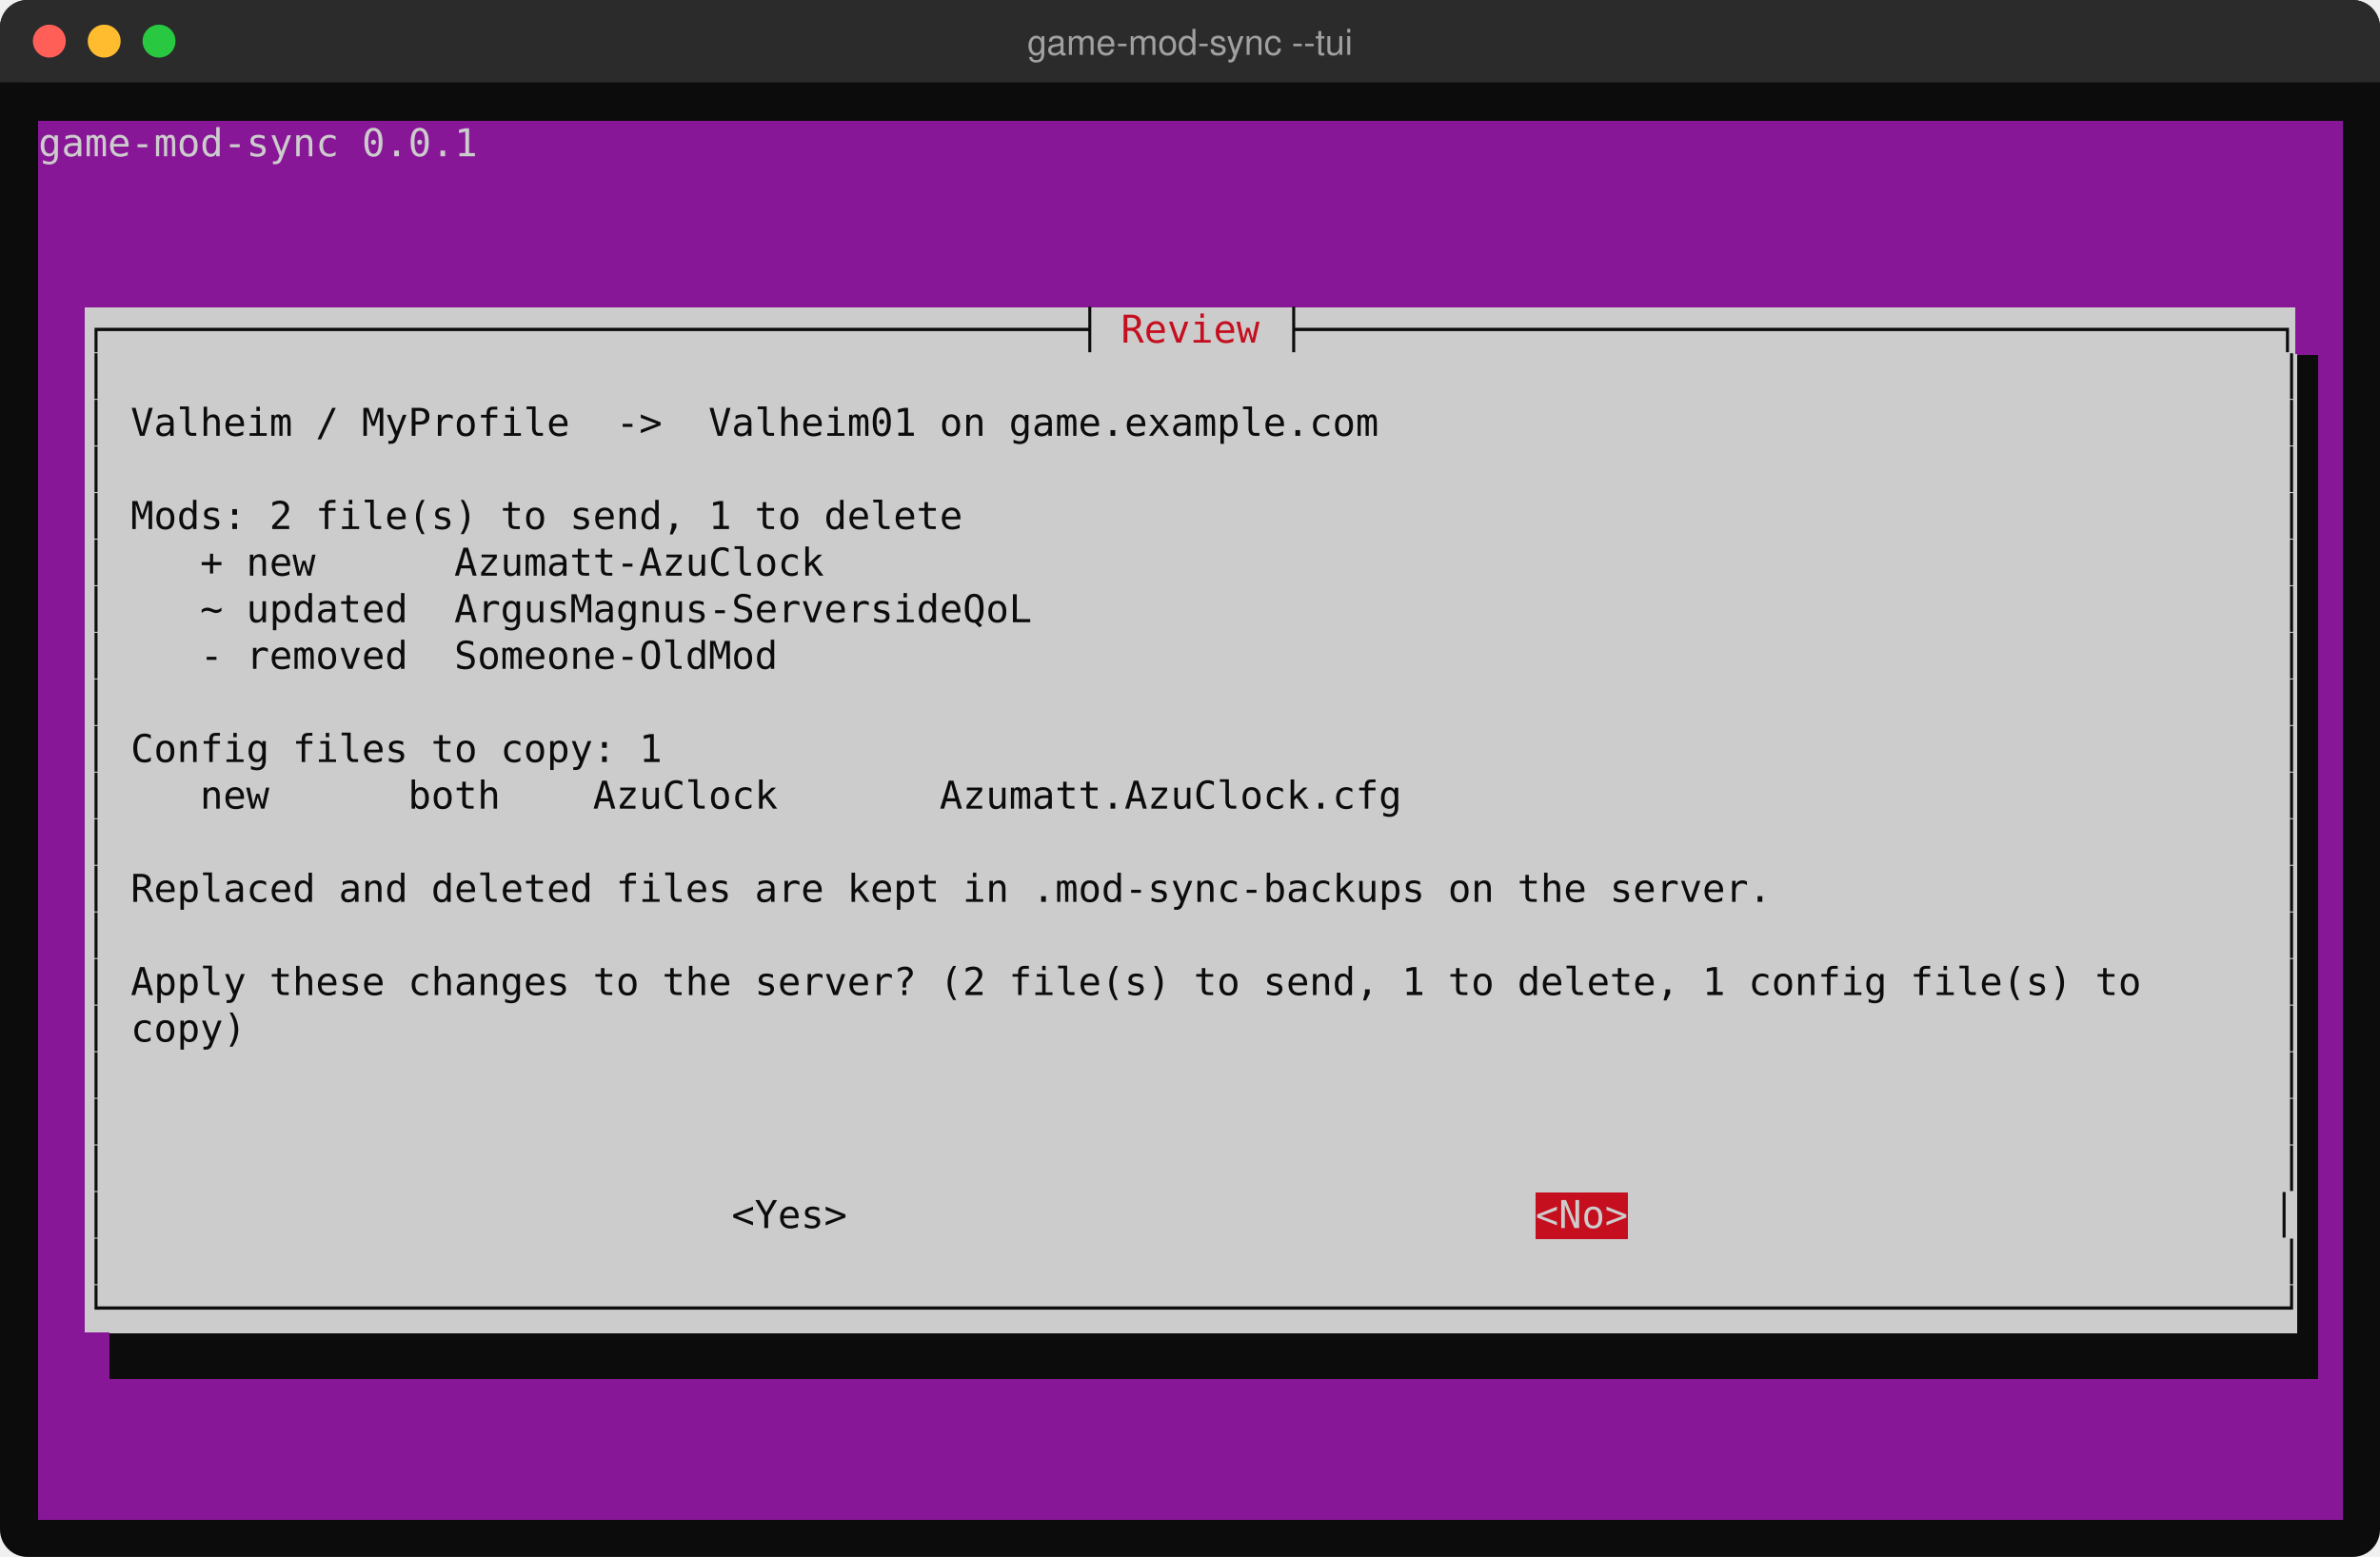
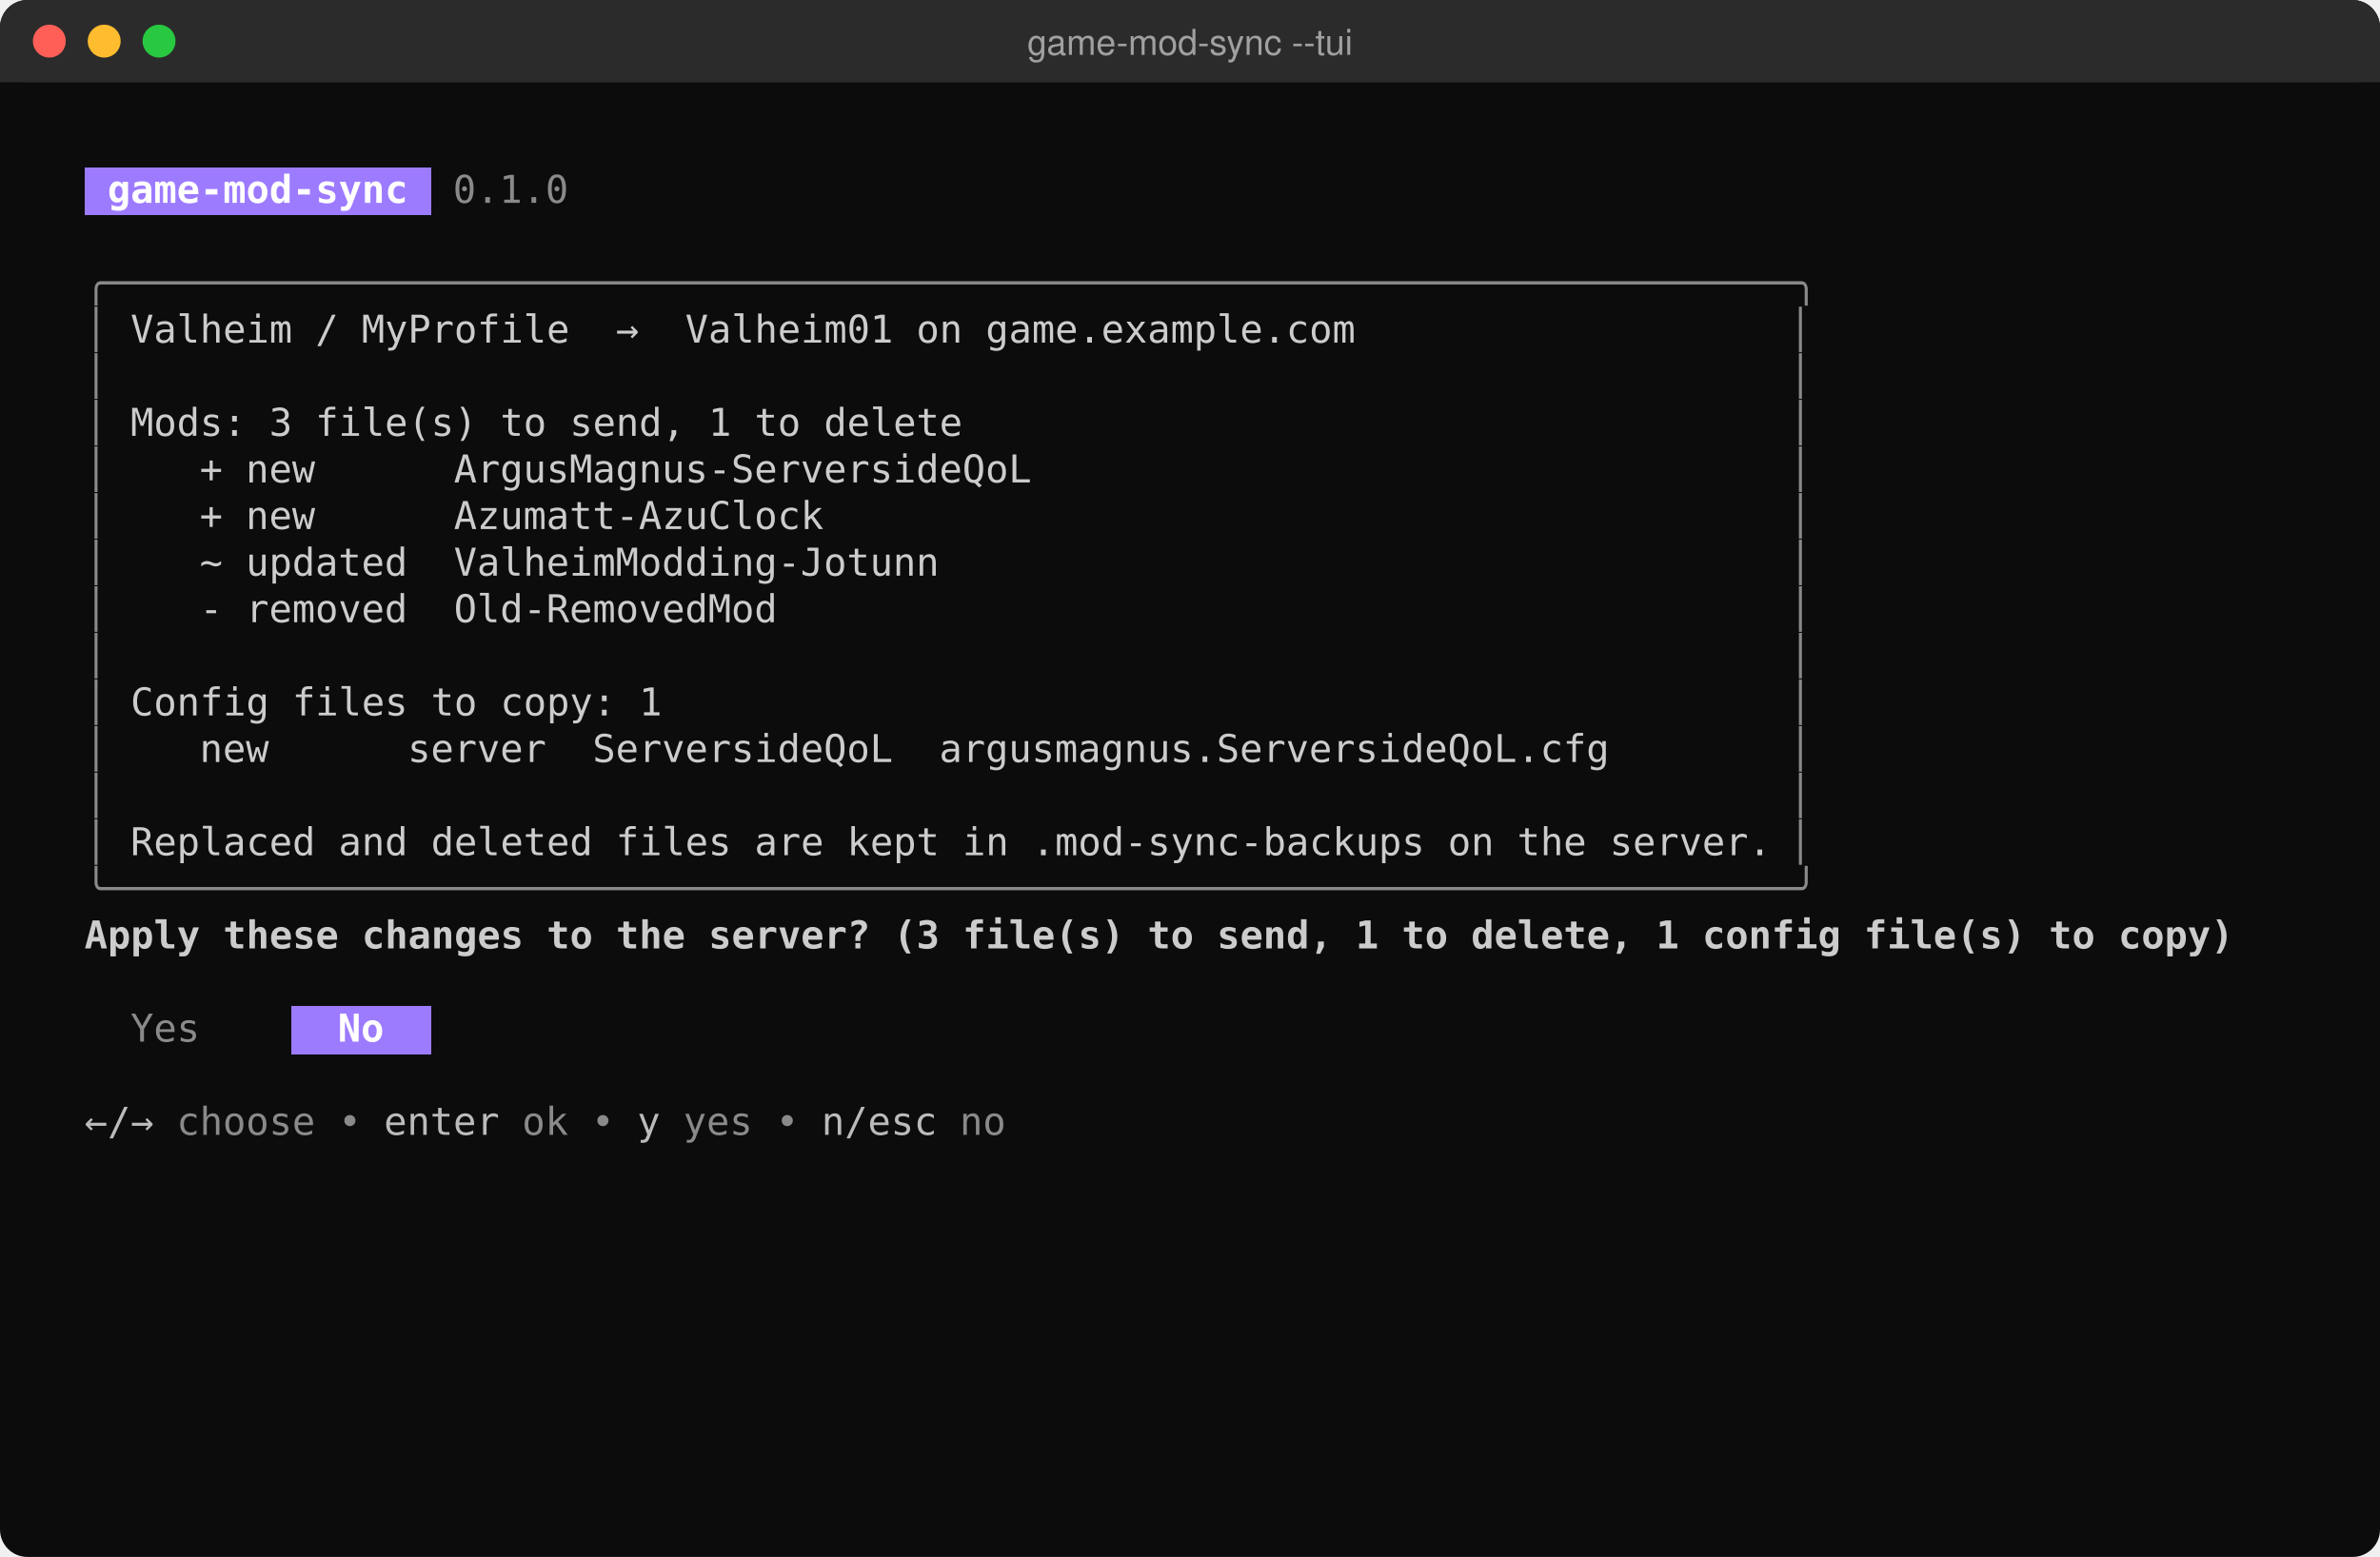
<svg xmlns="http://www.w3.org/2000/svg" width="868" height="568" viewBox="0 0 868 568" role="img" aria-label="game-mod-sync --tui">
  <rect width="868" height="568" rx="10" fill="#0c0c0c" />
  <rect width="868" height="30" rx="10" fill="#2b2b2b" />
  <rect y="20" width="868" height="10" fill="#2b2b2b" />
  <circle cx="18" cy="15" r="6" fill="#ff5f57" />
  <circle cx="38" cy="15" r="6" fill="#febc2e" />
  <circle cx="58" cy="15" r="6" fill="#28c840" />
  <text x="434" y="20" fill="#a0a0a0" font-family="Segoe UI,Helvetica,Arial,sans-serif" font-size="13" text-anchor="middle">game-mod-sync --tui</text>
  <g font-family="Cascadia Mono,Consolas,DejaVu Sans Mono,Menlo,monospace" font-size="14">
-     <rect x="14.0" y="44" width="840.6" height="17.6" fill="#881798" shape-rendering="crispEdges" />
-     <text x="14.0" y="57" fill="#cccccc" textLength="159.6" lengthAdjust="spacingAndGlyphs" xml:space="preserve">game-mod-sync 0.0.1</text>
-     <rect x="14.0" y="61" width="840.6" height="17.6" fill="#881798" shape-rendering="crispEdges" />
-     <rect x="14.0" y="78" width="840.6" height="17.6" fill="#881798" shape-rendering="crispEdges" />
-     <rect x="14.0" y="95" width="840.6" height="17.6" fill="#881798" shape-rendering="crispEdges" />
-     <rect x="14.0" y="112" width="17.4" height="17.6" fill="#881798" shape-rendering="crispEdges" />
-     <rect x="30.8" y="112" width="807.0" height="17.6" fill="#cccccc" shape-rendering="crispEdges" />
-     <rect x="837.2" y="112" width="17.4" height="17.6" fill="#881798" shape-rendering="crispEdges" />
-     <text x="30.8" y="125" fill="#0c0c0c" textLength="369.6" lengthAdjust="spacingAndGlyphs" xml:space="preserve">┌──────────────────────────────────────────┤</text>
-     <text x="408.8" y="125" fill="#c50f1f" textLength="50.4" lengthAdjust="spacingAndGlyphs" xml:space="preserve">Review</text>
-     <text x="467.6" y="125" fill="#0c0c0c" textLength="369.6" lengthAdjust="spacingAndGlyphs" xml:space="preserve">├──────────────────────────────────────────┐</text>
-     <rect x="14.0" y="129" width="17.4" height="17.6" fill="#881798" shape-rendering="crispEdges" />
-     <rect x="30.8" y="129" width="807.0" height="17.6" fill="#cccccc" shape-rendering="crispEdges" />
-     <rect x="845.6" y="129" width="9.0" height="17.6" fill="#881798" shape-rendering="crispEdges" />
-     <text x="30.8" y="142" fill="#0c0c0c" textLength="806.4" lengthAdjust="spacingAndGlyphs" xml:space="preserve">│                                                                                              │</text>
-     <rect x="14.0" y="146" width="17.4" height="17.6" fill="#881798" shape-rendering="crispEdges" />
-     <rect x="30.8" y="146" width="807.0" height="17.6" fill="#cccccc" shape-rendering="crispEdges" />
-     <rect x="845.6" y="146" width="9.0" height="17.6" fill="#881798" shape-rendering="crispEdges" />
-     <text x="30.8" y="159" fill="#0c0c0c" textLength="806.4" lengthAdjust="spacingAndGlyphs" xml:space="preserve">│ Valheim / MyProfile  -&gt;  Valheim01 on game.example.com                                       │</text>
-     <rect x="14.0" y="163" width="17.4" height="17.6" fill="#881798" shape-rendering="crispEdges" />
-     <rect x="30.8" y="163" width="807.0" height="17.6" fill="#cccccc" shape-rendering="crispEdges" />
-     <rect x="845.6" y="163" width="9.0" height="17.6" fill="#881798" shape-rendering="crispEdges" />
-     <text x="30.8" y="176" fill="#0c0c0c" textLength="806.4" lengthAdjust="spacingAndGlyphs" xml:space="preserve">│                                                                                              │</text>
-     <rect x="14.0" y="180" width="17.4" height="17.6" fill="#881798" shape-rendering="crispEdges" />
-     <rect x="30.8" y="180" width="807.0" height="17.6" fill="#cccccc" shape-rendering="crispEdges" />
-     <rect x="845.6" y="180" width="9.0" height="17.6" fill="#881798" shape-rendering="crispEdges" />
-     <text x="30.8" y="193" fill="#0c0c0c" textLength="806.4" lengthAdjust="spacingAndGlyphs" xml:space="preserve">│ Mods: 2 file(s) to send, 1 to delete                                                         │</text>
-     <rect x="14.0" y="197" width="17.4" height="17.6" fill="#881798" shape-rendering="crispEdges" />
-     <rect x="30.8" y="197" width="807.0" height="17.6" fill="#cccccc" shape-rendering="crispEdges" />
-     <rect x="845.6" y="197" width="9.0" height="17.6" fill="#881798" shape-rendering="crispEdges" />
-     <text x="30.8" y="210" fill="#0c0c0c" textLength="806.4" lengthAdjust="spacingAndGlyphs" xml:space="preserve">│    + new      Azumatt-AzuClock                                                               │</text>
-     <rect x="14.0" y="214" width="17.4" height="17.6" fill="#881798" shape-rendering="crispEdges" />
-     <rect x="30.8" y="214" width="807.0" height="17.6" fill="#cccccc" shape-rendering="crispEdges" />
-     <rect x="845.6" y="214" width="9.0" height="17.6" fill="#881798" shape-rendering="crispEdges" />
-     <text x="30.8" y="227" fill="#0c0c0c" textLength="806.4" lengthAdjust="spacingAndGlyphs" xml:space="preserve">│    ~ updated  ArgusMagnus-ServersideQoL                                                      │</text>
-     <rect x="14.0" y="231" width="17.4" height="17.6" fill="#881798" shape-rendering="crispEdges" />
-     <rect x="30.8" y="231" width="807.0" height="17.6" fill="#cccccc" shape-rendering="crispEdges" />
-     <rect x="845.6" y="231" width="9.0" height="17.6" fill="#881798" shape-rendering="crispEdges" />
-     <text x="30.8" y="244" fill="#0c0c0c" textLength="806.4" lengthAdjust="spacingAndGlyphs" xml:space="preserve">│    - removed  Someone-OldMod                                                                 │</text>
-     <rect x="14.0" y="248" width="17.4" height="17.6" fill="#881798" shape-rendering="crispEdges" />
-     <rect x="30.8" y="248" width="807.0" height="17.6" fill="#cccccc" shape-rendering="crispEdges" />
-     <rect x="845.6" y="248" width="9.0" height="17.6" fill="#881798" shape-rendering="crispEdges" />
-     <text x="30.8" y="261" fill="#0c0c0c" textLength="806.4" lengthAdjust="spacingAndGlyphs" xml:space="preserve">│                                                                                              │</text>
-     <rect x="14.0" y="265" width="17.4" height="17.6" fill="#881798" shape-rendering="crispEdges" />
-     <rect x="30.8" y="265" width="807.0" height="17.6" fill="#cccccc" shape-rendering="crispEdges" />
-     <rect x="845.6" y="265" width="9.0" height="17.6" fill="#881798" shape-rendering="crispEdges" />
-     <text x="30.8" y="278" fill="#0c0c0c" textLength="806.4" lengthAdjust="spacingAndGlyphs" xml:space="preserve">│ Config files to copy: 1                                                                      │</text>
-     <rect x="14.0" y="282" width="17.4" height="17.6" fill="#881798" shape-rendering="crispEdges" />
-     <rect x="30.8" y="282" width="807.0" height="17.6" fill="#cccccc" shape-rendering="crispEdges" />
-     <rect x="845.6" y="282" width="9.0" height="17.6" fill="#881798" shape-rendering="crispEdges" />
-     <text x="30.8" y="295" fill="#0c0c0c" textLength="806.4" lengthAdjust="spacingAndGlyphs" xml:space="preserve">│    new      both    AzuClock       Azumatt.AzuClock.cfg                                      │</text>
-     <rect x="14.0" y="299" width="17.4" height="17.6" fill="#881798" shape-rendering="crispEdges" />
-     <rect x="30.8" y="299" width="807.0" height="17.6" fill="#cccccc" shape-rendering="crispEdges" />
-     <rect x="845.6" y="299" width="9.0" height="17.6" fill="#881798" shape-rendering="crispEdges" />
-     <text x="30.8" y="312" fill="#0c0c0c" textLength="806.4" lengthAdjust="spacingAndGlyphs" xml:space="preserve">│                                                                                              │</text>
-     <rect x="14.0" y="316" width="17.4" height="17.6" fill="#881798" shape-rendering="crispEdges" />
-     <rect x="30.8" y="316" width="807.0" height="17.6" fill="#cccccc" shape-rendering="crispEdges" />
-     <rect x="845.6" y="316" width="9.0" height="17.6" fill="#881798" shape-rendering="crispEdges" />
-     <text x="30.8" y="329" fill="#0c0c0c" textLength="806.4" lengthAdjust="spacingAndGlyphs" xml:space="preserve">│ Replaced and deleted files are kept in .mod-sync-backups on the server.                      │</text>
-     <rect x="14.0" y="333" width="17.4" height="17.6" fill="#881798" shape-rendering="crispEdges" />
-     <rect x="30.8" y="333" width="807.0" height="17.6" fill="#cccccc" shape-rendering="crispEdges" />
-     <rect x="845.6" y="333" width="9.0" height="17.6" fill="#881798" shape-rendering="crispEdges" />
-     <text x="30.8" y="346" fill="#0c0c0c" textLength="806.4" lengthAdjust="spacingAndGlyphs" xml:space="preserve">│                                                                                              │</text>
-     <rect x="14.0" y="350" width="17.4" height="17.6" fill="#881798" shape-rendering="crispEdges" />
-     <rect x="30.8" y="350" width="807.0" height="17.6" fill="#cccccc" shape-rendering="crispEdges" />
-     <rect x="845.6" y="350" width="9.0" height="17.6" fill="#881798" shape-rendering="crispEdges" />
-     <text x="30.8" y="363" fill="#0c0c0c" textLength="806.4" lengthAdjust="spacingAndGlyphs" xml:space="preserve">│ Apply these changes to the server? (2 file(s) to send, 1 to delete, 1 config file(s) to      │</text>
-     <rect x="14.0" y="367" width="17.4" height="17.6" fill="#881798" shape-rendering="crispEdges" />
-     <rect x="30.8" y="367" width="807.0" height="17.6" fill="#cccccc" shape-rendering="crispEdges" />
-     <rect x="845.6" y="367" width="9.0" height="17.6" fill="#881798" shape-rendering="crispEdges" />
-     <text x="30.8" y="380" fill="#0c0c0c" textLength="806.4" lengthAdjust="spacingAndGlyphs" xml:space="preserve">│ copy)                                                                                        │</text>
-     <rect x="14.0" y="384" width="17.4" height="17.6" fill="#881798" shape-rendering="crispEdges" />
-     <rect x="30.8" y="384" width="807.0" height="17.6" fill="#cccccc" shape-rendering="crispEdges" />
-     <rect x="845.6" y="384" width="9.0" height="17.6" fill="#881798" shape-rendering="crispEdges" />
-     <text x="30.8" y="397" fill="#0c0c0c" textLength="806.4" lengthAdjust="spacingAndGlyphs" xml:space="preserve">│                                                                                              │</text>
-     <rect x="14.0" y="401" width="17.4" height="17.6" fill="#881798" shape-rendering="crispEdges" />
-     <rect x="30.8" y="401" width="807.0" height="17.6" fill="#cccccc" shape-rendering="crispEdges" />
-     <rect x="845.6" y="401" width="9.0" height="17.6" fill="#881798" shape-rendering="crispEdges" />
-     <text x="30.8" y="414" fill="#0c0c0c" textLength="806.4" lengthAdjust="spacingAndGlyphs" xml:space="preserve">│                                                                                              │</text>
-     <rect x="14.0" y="418" width="17.4" height="17.6" fill="#881798" shape-rendering="crispEdges" />
-     <rect x="30.8" y="418" width="807.0" height="17.6" fill="#cccccc" shape-rendering="crispEdges" />
-     <rect x="845.6" y="418" width="9.0" height="17.6" fill="#881798" shape-rendering="crispEdges" />
-     <text x="30.8" y="431" fill="#0c0c0c" textLength="806.4" lengthAdjust="spacingAndGlyphs" xml:space="preserve">│                                                                                              │</text>
-     <rect x="14.0" y="435" width="17.4" height="17.6" fill="#881798" shape-rendering="crispEdges" />
-     <rect x="30.8" y="435" width="529.8" height="17.6" fill="#cccccc" shape-rendering="crispEdges" />
-     <rect x="560.0" y="435" width="34.2" height="17.6" fill="#c50f1f" shape-rendering="crispEdges" />
-     <rect x="593.6" y="435" width="244.2" height="17.6" fill="#cccccc" shape-rendering="crispEdges" />
-     <rect x="845.6" y="435" width="9.0" height="17.6" fill="#881798" shape-rendering="crispEdges" />
-     <text x="30.8" y="448" fill="#0c0c0c" textLength="277.2" lengthAdjust="spacingAndGlyphs" xml:space="preserve">│                           &lt;Yes&gt;</text>
-     <text x="560.0" y="448" fill="#cccccc" textLength="33.6" lengthAdjust="spacingAndGlyphs" xml:space="preserve">&lt;No&gt;</text>
-     <text x="828.8" y="448" fill="#0c0c0c" textLength="8.4" lengthAdjust="spacingAndGlyphs" xml:space="preserve">│</text>
-     <rect x="14.0" y="452" width="17.4" height="17.6" fill="#881798" shape-rendering="crispEdges" />
-     <rect x="30.8" y="452" width="807.0" height="17.6" fill="#cccccc" shape-rendering="crispEdges" />
-     <rect x="845.6" y="452" width="9.0" height="17.6" fill="#881798" shape-rendering="crispEdges" />
-     <text x="30.8" y="465" fill="#0c0c0c" textLength="806.4" lengthAdjust="spacingAndGlyphs" xml:space="preserve">│                                                                                              │</text>
-     <rect x="14.0" y="469" width="17.4" height="17.6" fill="#881798" shape-rendering="crispEdges" />
-     <rect x="30.8" y="469" width="807.0" height="17.6" fill="#cccccc" shape-rendering="crispEdges" />
-     <rect x="845.6" y="469" width="9.0" height="17.6" fill="#881798" shape-rendering="crispEdges" />
-     <text x="30.8" y="482" fill="#0c0c0c" textLength="806.4" lengthAdjust="spacingAndGlyphs" xml:space="preserve">└──────────────────────────────────────────────────────────────────────────────────────────────┘</text>
-     <rect x="14.0" y="486" width="25.8" height="17.6" fill="#881798" shape-rendering="crispEdges" />
-     <rect x="845.6" y="486" width="9.0" height="17.6" fill="#881798" shape-rendering="crispEdges" />
-     <rect x="14.0" y="503" width="840.6" height="17.6" fill="#881798" shape-rendering="crispEdges" />
-     <rect x="14.0" y="520" width="840.6" height="17.6" fill="#881798" shape-rendering="crispEdges" />
-     <rect x="14.0" y="537" width="840.6" height="17.6" fill="#881798" shape-rendering="crispEdges" />
+     <rect x="30.8" y="61" width="126.6" height="17.6" fill="#9d7bff" shape-rendering="crispEdges" />
+     <text x="39.2" y="74" fill="#ffffff" font-weight="bold" textLength="109.2" lengthAdjust="spacingAndGlyphs" xml:space="preserve">game-mod-sync</text>
+     <text x="165.2" y="74" fill="#8a8a8a" textLength="42.0" lengthAdjust="spacingAndGlyphs" xml:space="preserve">0.1.0</text>
+     <text x="30.8" y="108" fill="#8a8a8a" textLength="630.0" lengthAdjust="spacingAndGlyphs" xml:space="preserve">╭─────────────────────────────────────────────────────────────────────────╮</text>
+     <text x="30.8" y="125" fill="#8a8a8a" textLength="8.4" lengthAdjust="spacingAndGlyphs" xml:space="preserve">│</text>
+     <text x="47.6" y="125" fill="#cccccc" textLength="445.2" lengthAdjust="spacingAndGlyphs" xml:space="preserve">Valheim / MyProfile  →  Valheim01 on game.example.com</text>
+     <text x="652.4" y="125" fill="#8a8a8a" textLength="8.4" lengthAdjust="spacingAndGlyphs" xml:space="preserve">│</text>
+     <text x="30.8" y="142" fill="#8a8a8a" textLength="8.4" lengthAdjust="spacingAndGlyphs" xml:space="preserve">│</text>
+     <text x="652.4" y="142" fill="#8a8a8a" textLength="8.4" lengthAdjust="spacingAndGlyphs" xml:space="preserve">│</text>
+     <text x="30.8" y="159" fill="#8a8a8a" textLength="8.4" lengthAdjust="spacingAndGlyphs" xml:space="preserve">│</text>
+     <text x="47.6" y="159" fill="#cccccc" textLength="302.4" lengthAdjust="spacingAndGlyphs" xml:space="preserve">Mods: 3 file(s) to send, 1 to delete</text>
+     <text x="652.4" y="159" fill="#8a8a8a" textLength="8.4" lengthAdjust="spacingAndGlyphs" xml:space="preserve">│</text>
+     <text x="30.8" y="176" fill="#8a8a8a" textLength="8.4" lengthAdjust="spacingAndGlyphs" xml:space="preserve">│</text>
+     <text x="72.8" y="176" fill="#cccccc" textLength="302.4" lengthAdjust="spacingAndGlyphs" xml:space="preserve">+ new      ArgusMagnus-ServersideQoL</text>
+     <text x="652.4" y="176" fill="#8a8a8a" textLength="8.4" lengthAdjust="spacingAndGlyphs" xml:space="preserve">│</text>
+     <text x="30.8" y="193" fill="#8a8a8a" textLength="8.4" lengthAdjust="spacingAndGlyphs" xml:space="preserve">│</text>
+     <text x="72.8" y="193" fill="#cccccc" textLength="226.8" lengthAdjust="spacingAndGlyphs" xml:space="preserve">+ new      Azumatt-AzuClock</text>
+     <text x="652.4" y="193" fill="#8a8a8a" textLength="8.4" lengthAdjust="spacingAndGlyphs" xml:space="preserve">│</text>
+     <text x="30.8" y="210" fill="#8a8a8a" textLength="8.4" lengthAdjust="spacingAndGlyphs" xml:space="preserve">│</text>
+     <text x="72.8" y="210" fill="#cccccc" textLength="268.8" lengthAdjust="spacingAndGlyphs" xml:space="preserve">~ updated  ValheimModding-Jotunn</text>
+     <text x="652.4" y="210" fill="#8a8a8a" textLength="8.4" lengthAdjust="spacingAndGlyphs" xml:space="preserve">│</text>
+     <text x="30.8" y="227" fill="#8a8a8a" textLength="8.4" lengthAdjust="spacingAndGlyphs" xml:space="preserve">│</text>
+     <text x="72.8" y="227" fill="#cccccc" textLength="210.0" lengthAdjust="spacingAndGlyphs" xml:space="preserve">- removed  Old-RemovedMod</text>
+     <text x="652.4" y="227" fill="#8a8a8a" textLength="8.4" lengthAdjust="spacingAndGlyphs" xml:space="preserve">│</text>
+     <text x="30.8" y="244" fill="#8a8a8a" textLength="8.4" lengthAdjust="spacingAndGlyphs" xml:space="preserve">│</text>
+     <text x="652.4" y="244" fill="#8a8a8a" textLength="8.4" lengthAdjust="spacingAndGlyphs" xml:space="preserve">│</text>
+     <text x="30.8" y="261" fill="#8a8a8a" textLength="8.4" lengthAdjust="spacingAndGlyphs" xml:space="preserve">│</text>
+     <text x="47.6" y="261" fill="#cccccc" textLength="193.2" lengthAdjust="spacingAndGlyphs" xml:space="preserve">Config files to copy: 1</text>
+     <text x="652.4" y="261" fill="#8a8a8a" textLength="8.4" lengthAdjust="spacingAndGlyphs" xml:space="preserve">│</text>
+     <text x="30.8" y="278" fill="#8a8a8a" textLength="8.4" lengthAdjust="spacingAndGlyphs" xml:space="preserve">│</text>
+     <text x="72.8" y="278" fill="#cccccc" textLength="512.4" lengthAdjust="spacingAndGlyphs" xml:space="preserve">new      server  ServersideQoL  argusmagnus.ServersideQoL.cfg</text>
+     <text x="652.4" y="278" fill="#8a8a8a" textLength="8.4" lengthAdjust="spacingAndGlyphs" xml:space="preserve">│</text>
+     <text x="30.8" y="295" fill="#8a8a8a" textLength="8.4" lengthAdjust="spacingAndGlyphs" xml:space="preserve">│</text>
+     <text x="652.4" y="295" fill="#8a8a8a" textLength="8.4" lengthAdjust="spacingAndGlyphs" xml:space="preserve">│</text>
+     <text x="30.8" y="312" fill="#8a8a8a" textLength="8.4" lengthAdjust="spacingAndGlyphs" xml:space="preserve">│</text>
+     <text x="47.6" y="312" fill="#cccccc" textLength="596.4" lengthAdjust="spacingAndGlyphs" xml:space="preserve">Replaced and deleted files are kept in .mod-sync-backups on the server.</text>
+     <text x="652.4" y="312" fill="#8a8a8a" textLength="8.4" lengthAdjust="spacingAndGlyphs" xml:space="preserve">│</text>
+     <text x="30.8" y="329" fill="#8a8a8a" textLength="630.0" lengthAdjust="spacingAndGlyphs" xml:space="preserve">╰─────────────────────────────────────────────────────────────────────────╯</text>
+     <text x="30.8" y="346" fill="#cccccc" font-weight="bold" textLength="781.2" lengthAdjust="spacingAndGlyphs" xml:space="preserve">Apply these changes to the server? (3 file(s) to send, 1 to delete, 1 config file(s) to copy)</text>
+     <rect x="106.4" y="367" width="51.0" height="17.6" fill="#9d7bff" shape-rendering="crispEdges" />
+     <text x="47.6" y="380" fill="#8a8a8a" textLength="25.2" lengthAdjust="spacingAndGlyphs" xml:space="preserve">Yes</text>
+     <text x="123.2" y="380" fill="#ffffff" font-weight="bold" textLength="16.8" lengthAdjust="spacingAndGlyphs" xml:space="preserve">No</text>
+     <text x="30.8" y="414" fill="#bbbbbb" textLength="25.2" lengthAdjust="spacingAndGlyphs" xml:space="preserve">←/→</text>
+     <text x="64.4" y="414" fill="#8a8a8a" textLength="67.2" lengthAdjust="spacingAndGlyphs" xml:space="preserve">choose •</text>
+     <text x="140.0" y="414" fill="#bbbbbb" textLength="42.0" lengthAdjust="spacingAndGlyphs" xml:space="preserve">enter</text>
+     <text x="190.4" y="414" fill="#8a8a8a" textLength="33.6" lengthAdjust="spacingAndGlyphs" xml:space="preserve">ok •</text>
+     <text x="232.4" y="414" fill="#bbbbbb" textLength="8.4" lengthAdjust="spacingAndGlyphs" xml:space="preserve">y</text>
+     <text x="249.2" y="414" fill="#8a8a8a" textLength="42.0" lengthAdjust="spacingAndGlyphs" xml:space="preserve">yes •</text>
+     <text x="299.6" y="414" fill="#bbbbbb" textLength="42.0" lengthAdjust="spacingAndGlyphs" xml:space="preserve">n/esc</text>
+     <text x="350.0" y="414" fill="#8a8a8a" textLength="16.8" lengthAdjust="spacingAndGlyphs" xml:space="preserve">no</text>
  </g>
</svg>
